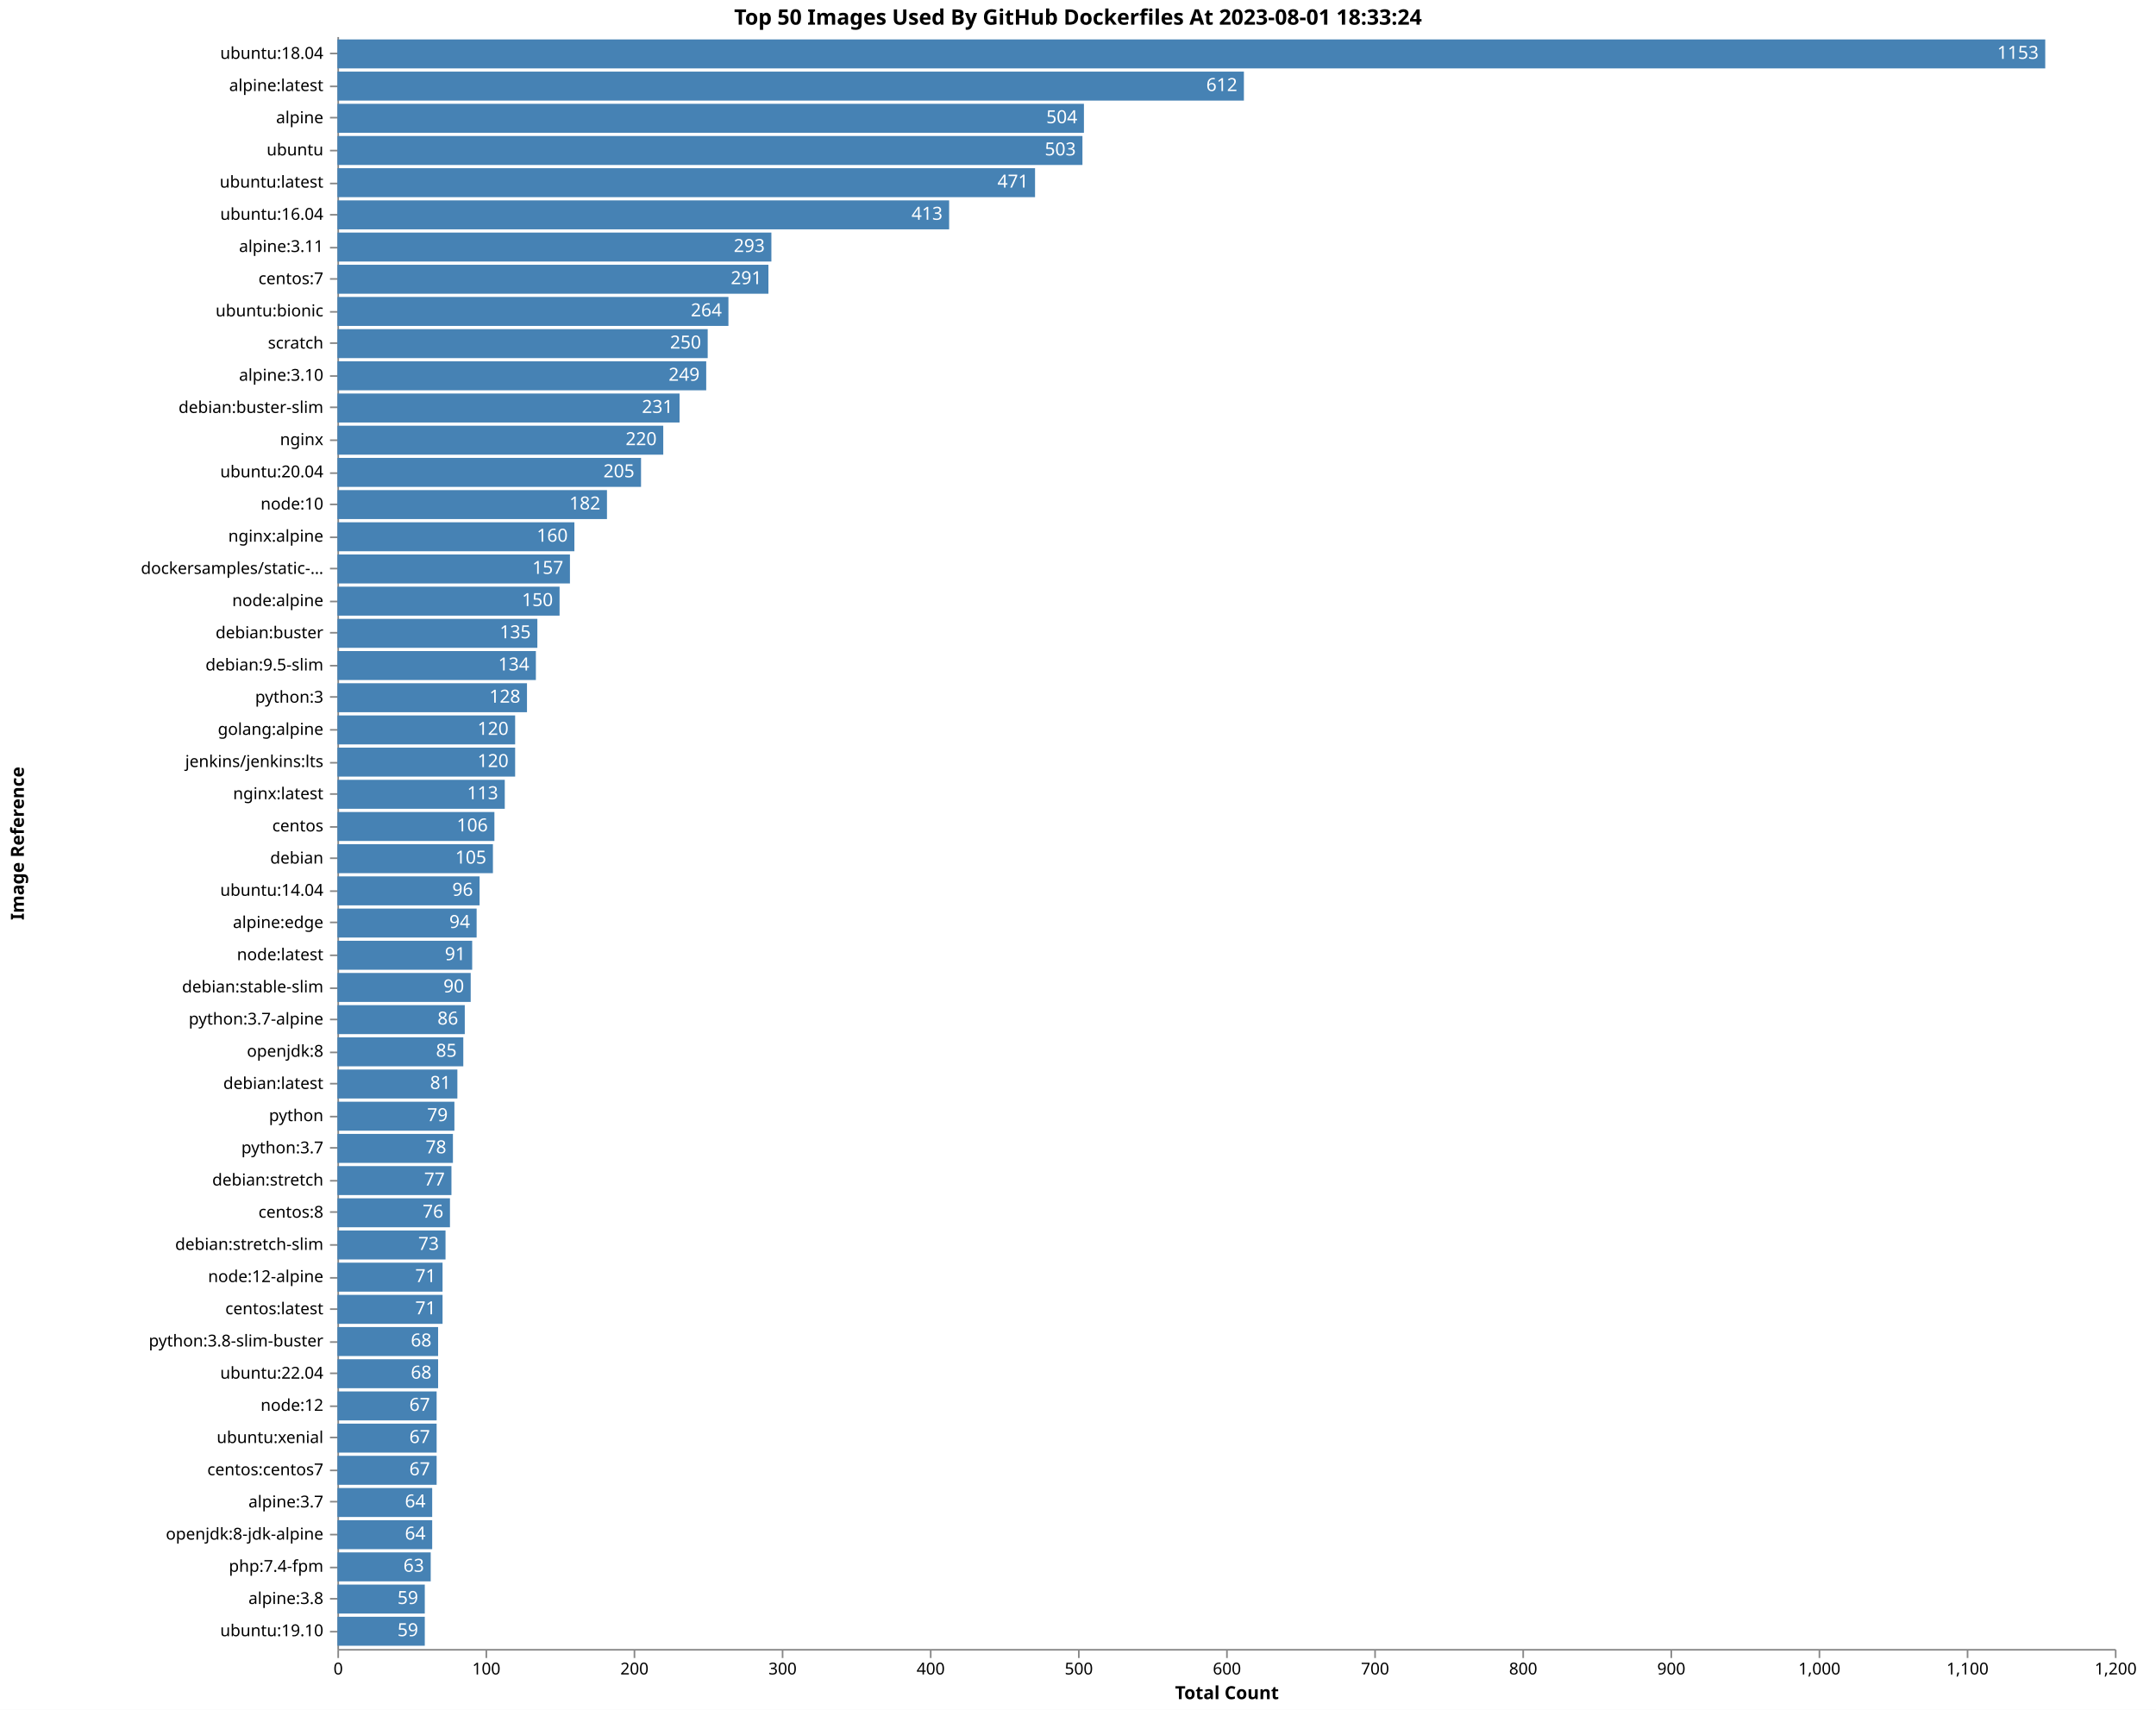
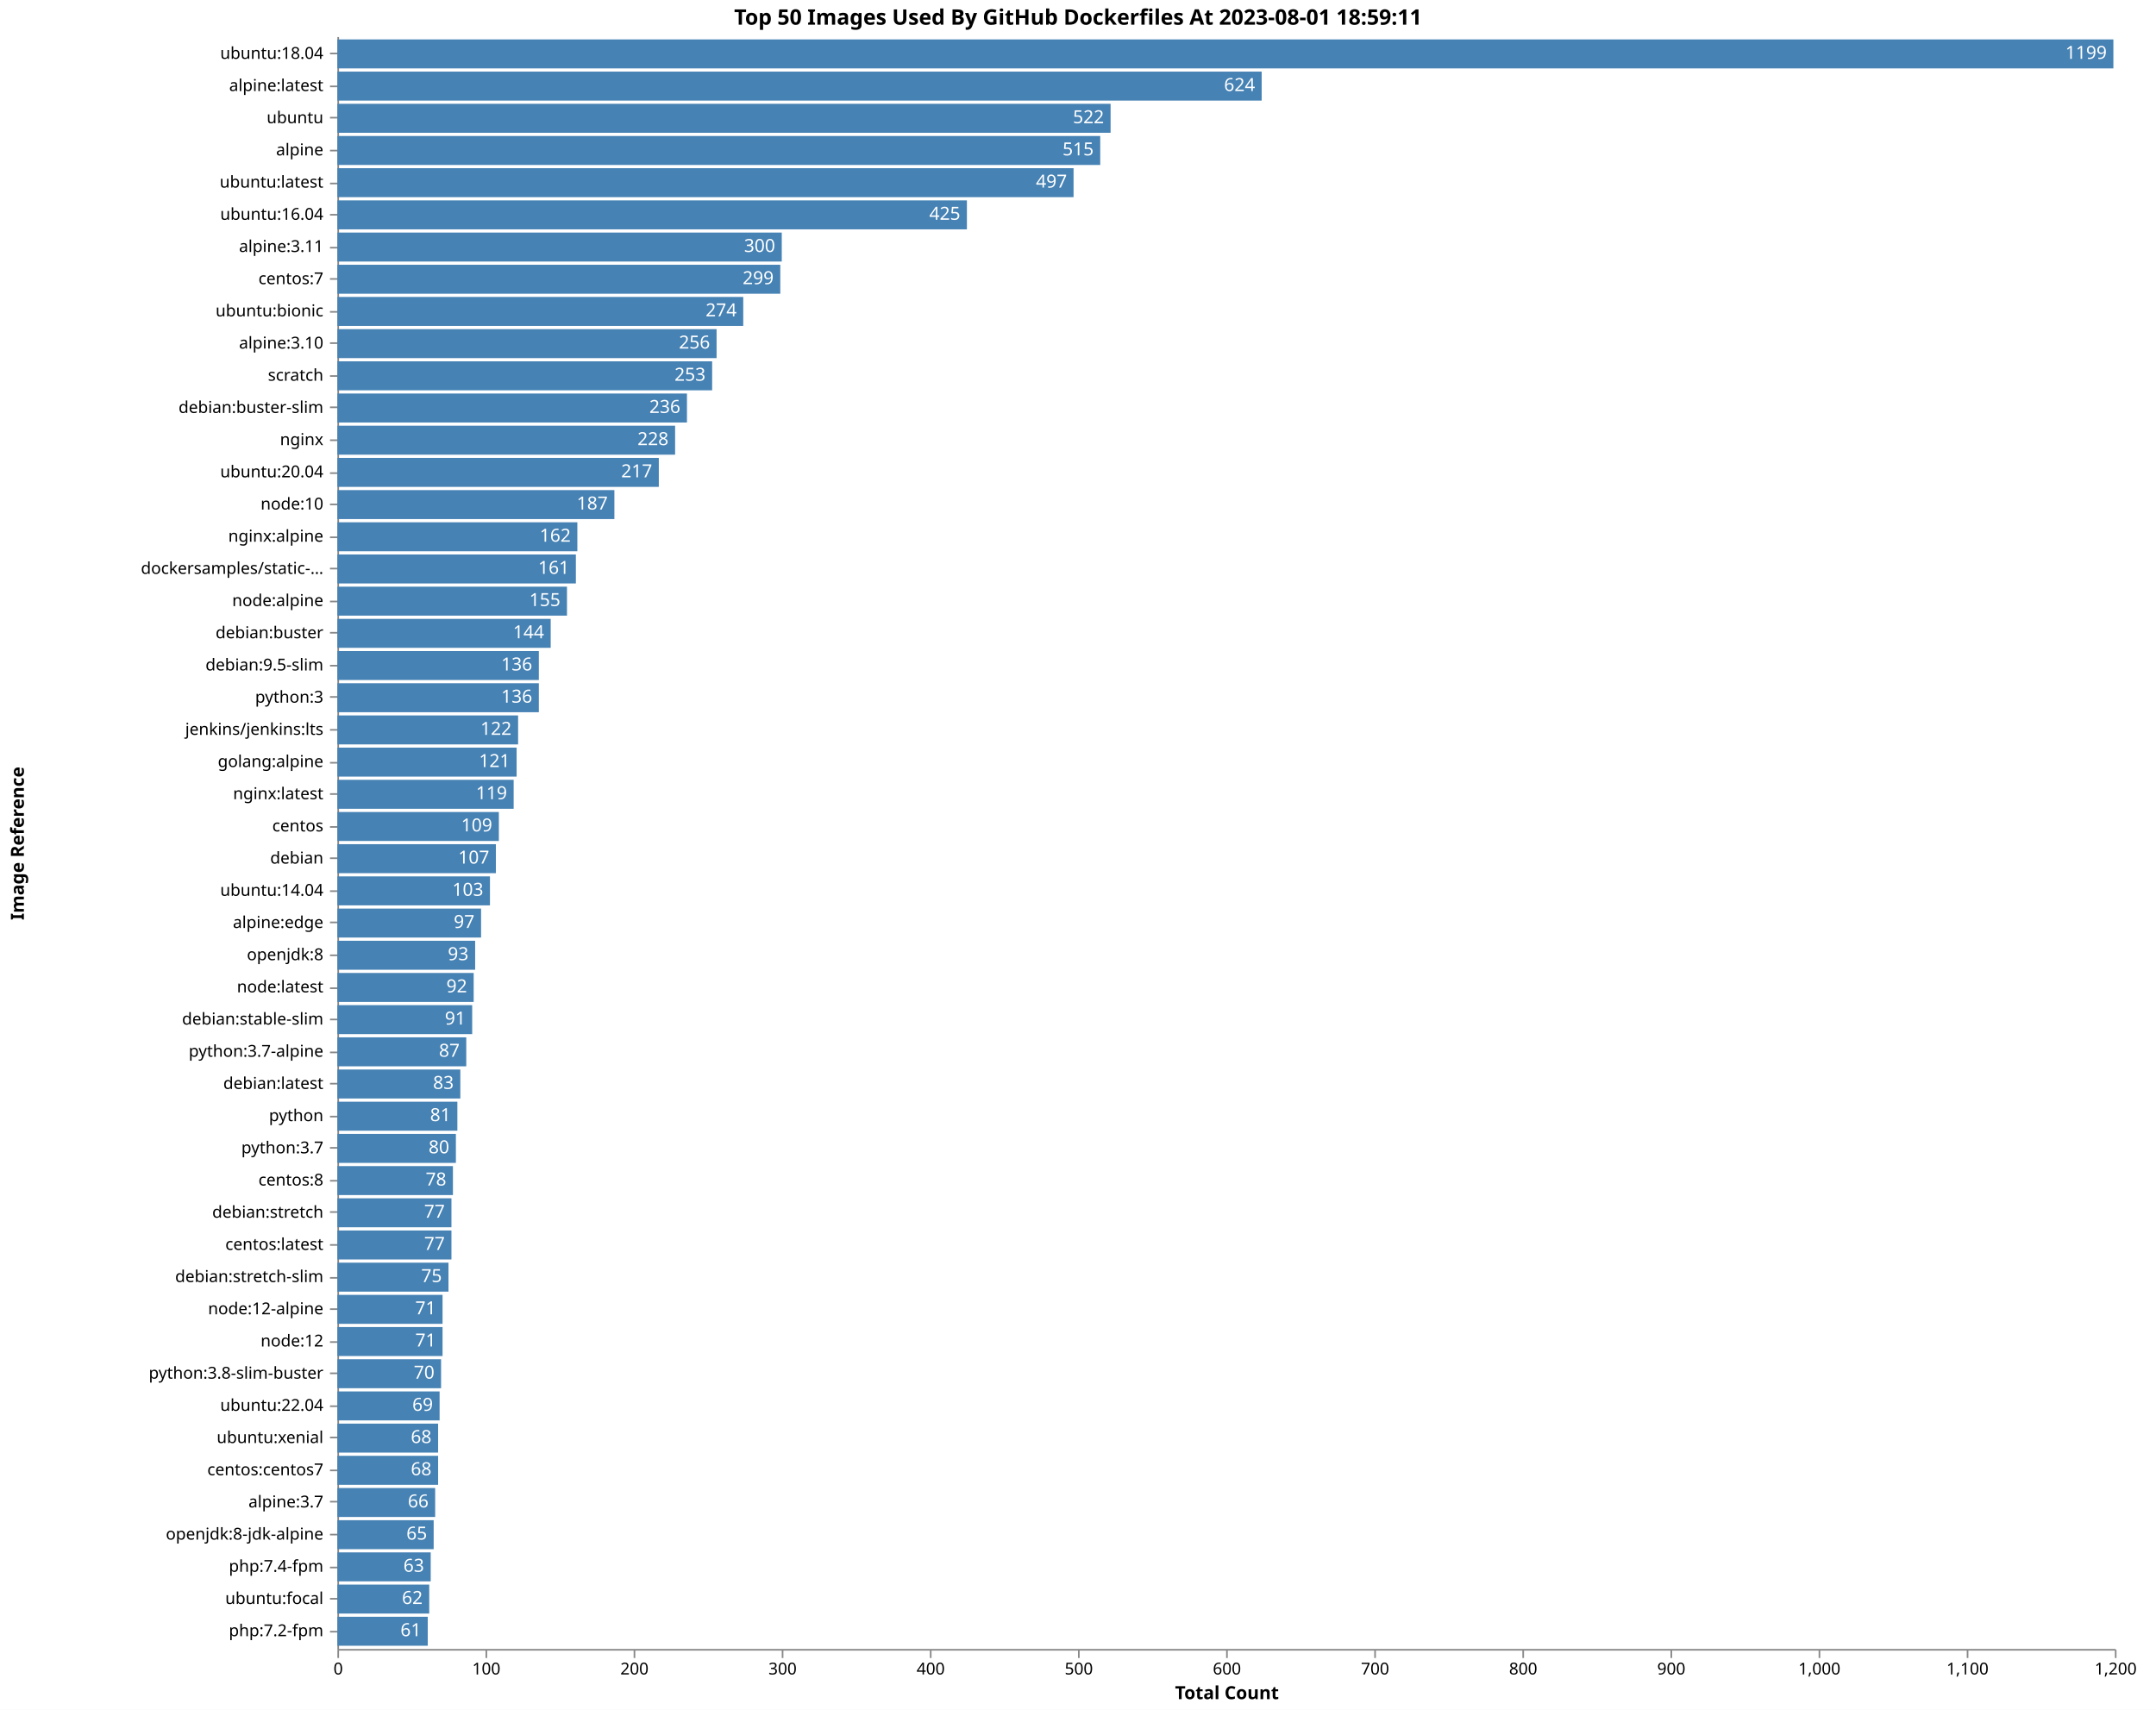
<svg xmlns="http://www.w3.org/2000/svg" version="1.1" class="marks" width="1310" height="1039" viewBox="0 0 1310 1039">
  <rect width="1310" height="1039" fill="white" />
  <g fill="none" stroke-miterlimit="10" transform="translate(205,22)">
    <g class="mark-group role-frame root" role="graphics-object" aria-roledescription="group mark container">
      <g transform="translate(0,0)">
        <path class="background" aria-hidden="true" d="M0,0h1080v980h-1080Z" />
        <g>
-           <g class="mark-group role-axis" role="graphics-symbol" aria-roledescription="axis" aria-label="Y-axis titled 'Image Reference' for a discrete scale with 50 values: ubuntu:18.04, alpine:latest, alpine, ubuntu, ubuntu:latest, ending with ubuntu:19.10">
+           <g class="mark-group role-axis" role="graphics-symbol" aria-roledescription="axis" aria-label="Y-axis titled 'Image Reference' for a discrete scale with 50 values: ubuntu:18.04, alpine:latest, ubuntu, alpine, ubuntu:latest, ending with php:7.2-fpm">
            <g transform="translate(0.5,0.5)">
              <path class="background" aria-hidden="true" d="M0,0h0v0h0Z" pointer-events="none" />
              <g>
                <g class="mark-rule role-axis-tick" pointer-events="none">
                  <line transform="translate(0,10)" x2="-5" y2="0" stroke="#888" stroke-width="1" opacity="1" />
                  <line transform="translate(0,30)" x2="-5" y2="0" stroke="#888" stroke-width="1" opacity="1" />
                  <line transform="translate(0,49)" x2="-5" y2="0" stroke="#888" stroke-width="1" opacity="1" />
                  <line transform="translate(0,69)" x2="-5" y2="0" stroke="#888" stroke-width="1" opacity="1" />
                  <line transform="translate(0,89)" x2="-5" y2="0" stroke="#888" stroke-width="1" opacity="1" />
                  <line transform="translate(0,108)" x2="-5" y2="0" stroke="#888" stroke-width="1" opacity="1" />
                  <line transform="translate(0,128)" x2="-5" y2="0" stroke="#888" stroke-width="1" opacity="1" />
                  <line transform="translate(0,147)" x2="-5" y2="0" stroke="#888" stroke-width="1" opacity="1" />
                  <line transform="translate(0,167)" x2="-5" y2="0" stroke="#888" stroke-width="1" opacity="1" />
                  <line transform="translate(0,186)" x2="-5" y2="0" stroke="#888" stroke-width="1" opacity="1" />
                  <line transform="translate(0,206)" x2="-5" y2="0" stroke="#888" stroke-width="1" opacity="1" />
                  <line transform="translate(0,225)" x2="-5" y2="0" stroke="#888" stroke-width="1" opacity="1" />
                  <line transform="translate(0,245)" x2="-5" y2="0" stroke="#888" stroke-width="1" opacity="1" />
                  <line transform="translate(0,265)" x2="-5" y2="0" stroke="#888" stroke-width="1" opacity="1" />
                  <line transform="translate(0,284)" x2="-5" y2="0" stroke="#888" stroke-width="1" opacity="1" />
                  <line transform="translate(0,304)" x2="-5" y2="0" stroke="#888" stroke-width="1" opacity="1" />
                  <line transform="translate(0,323)" x2="-5" y2="0" stroke="#888" stroke-width="1" opacity="1" />
                  <line transform="translate(0,343)" x2="-5" y2="0" stroke="#888" stroke-width="1" opacity="1" />
                  <line transform="translate(0,362)" x2="-5" y2="0" stroke="#888" stroke-width="1" opacity="1" />
                  <line transform="translate(0,382)" x2="-5" y2="0" stroke="#888" stroke-width="1" opacity="1" />
                  <line transform="translate(0,401)" x2="-5" y2="0" stroke="#888" stroke-width="1" opacity="1" />
                  <line transform="translate(0,421)" x2="-5" y2="0" stroke="#888" stroke-width="1" opacity="1" />
                  <line transform="translate(0,441)" x2="-5" y2="0" stroke="#888" stroke-width="1" opacity="1" />
                  <line transform="translate(0,460)" x2="-5" y2="0" stroke="#888" stroke-width="1" opacity="1" />
                  <line transform="translate(0,480)" x2="-5" y2="0" stroke="#888" stroke-width="1" opacity="1" />
                  <line transform="translate(0,499)" x2="-5" y2="0" stroke="#888" stroke-width="1" opacity="1" />
                  <line transform="translate(0,519)" x2="-5" y2="0" stroke="#888" stroke-width="1" opacity="1" />
                  <line transform="translate(0,538)" x2="-5" y2="0" stroke="#888" stroke-width="1" opacity="1" />
                  <line transform="translate(0,558)" x2="-5" y2="0" stroke="#888" stroke-width="1" opacity="1" />
                  <line transform="translate(0,578)" x2="-5" y2="0" stroke="#888" stroke-width="1" opacity="1" />
                  <line transform="translate(0,597)" x2="-5" y2="0" stroke="#888" stroke-width="1" opacity="1" />
                  <line transform="translate(0,617)" x2="-5" y2="0" stroke="#888" stroke-width="1" opacity="1" />
                  <line transform="translate(0,636)" x2="-5" y2="0" stroke="#888" stroke-width="1" opacity="1" />
                  <line transform="translate(0,656)" x2="-5" y2="0" stroke="#888" stroke-width="1" opacity="1" />
                  <line transform="translate(0,675)" x2="-5" y2="0" stroke="#888" stroke-width="1" opacity="1" />
                  <line transform="translate(0,695)" x2="-5" y2="0" stroke="#888" stroke-width="1" opacity="1" />
                  <line transform="translate(0,714)" x2="-5" y2="0" stroke="#888" stroke-width="1" opacity="1" />
                  <line transform="translate(0,734)" x2="-5" y2="0" stroke="#888" stroke-width="1" opacity="1" />
                  <line transform="translate(0,754)" x2="-5" y2="0" stroke="#888" stroke-width="1" opacity="1" />
                  <line transform="translate(0,773)" x2="-5" y2="0" stroke="#888" stroke-width="1" opacity="1" />
                  <line transform="translate(0,793)" x2="-5" y2="0" stroke="#888" stroke-width="1" opacity="1" />
                  <line transform="translate(0,812)" x2="-5" y2="0" stroke="#888" stroke-width="1" opacity="1" />
                  <line transform="translate(0,832)" x2="-5" y2="0" stroke="#888" stroke-width="1" opacity="1" />
                  <line transform="translate(0,851)" x2="-5" y2="0" stroke="#888" stroke-width="1" opacity="1" />
                  <line transform="translate(0,871)" x2="-5" y2="0" stroke="#888" stroke-width="1" opacity="1" />
                  <line transform="translate(0,890)" x2="-5" y2="0" stroke="#888" stroke-width="1" opacity="1" />
                  <line transform="translate(0,910)" x2="-5" y2="0" stroke="#888" stroke-width="1" opacity="1" />
                  <line transform="translate(0,930)" x2="-5" y2="0" stroke="#888" stroke-width="1" opacity="1" />
                  <line transform="translate(0,949)" x2="-5" y2="0" stroke="#888" stroke-width="1" opacity="1" />
                  <line transform="translate(0,969)" x2="-5" y2="0" stroke="#888" stroke-width="1" opacity="1" />
                </g>
                <g class="mark-text role-axis-label" pointer-events="none">
                  <text text-anchor="end" transform="translate(-9,13.25848)" font-family="sans-serif" font-size="10px" fill="#000" opacity="1">ubuntu:18.04</text>
                  <text text-anchor="end" transform="translate(-9,32.81936)" font-family="sans-serif" font-size="10px" fill="#000" opacity="1">alpine:latest</text>
-                   <text text-anchor="end" transform="translate(-9,52.38024)" font-family="sans-serif" font-size="10px" fill="#000" opacity="1">alpine</text>
-                   <text text-anchor="end" transform="translate(-9,71.94112)" font-family="sans-serif" font-size="10px" fill="#000" opacity="1">ubuntu</text>
+                   <text text-anchor="end" transform="translate(-9,52.38024)" font-family="sans-serif" font-size="10px" fill="#000" opacity="1">ubuntu</text>
+                   <text text-anchor="end" transform="translate(-9,71.94112)" font-family="sans-serif" font-size="10px" fill="#000" opacity="1">alpine</text>
                  <text text-anchor="end" transform="translate(-9,91.502)" font-family="sans-serif" font-size="10px" fill="#000" opacity="1">ubuntu:latest</text>
                  <text text-anchor="end" transform="translate(-9,111.0629)" font-family="sans-serif" font-size="10px" fill="#000" opacity="1">ubuntu:16.04</text>
                  <text text-anchor="end" transform="translate(-9,130.6238)" font-family="sans-serif" font-size="10px" fill="#000" opacity="1">alpine:3.11</text>
                  <text text-anchor="end" transform="translate(-9,150.1846)" font-family="sans-serif" font-size="10px" fill="#000" opacity="1">centos:7</text>
                  <text text-anchor="end" transform="translate(-9,169.7455)" font-family="sans-serif" font-size="10px" fill="#000" opacity="1">ubuntu:bionic</text>
-                   <text text-anchor="end" transform="translate(-9,189.3064)" font-family="sans-serif" font-size="10px" fill="#000" opacity="1">scratch</text>
-                   <text text-anchor="end" transform="translate(-9,208.8673)" font-family="sans-serif" font-size="10px" fill="#000" opacity="1">alpine:3.10</text>
+                   <text text-anchor="end" transform="translate(-9,189.3064)" font-family="sans-serif" font-size="10px" fill="#000" opacity="1">alpine:3.10</text>
+                   <text text-anchor="end" transform="translate(-9,208.8673)" font-family="sans-serif" font-size="10px" fill="#000" opacity="1">scratch</text>
                  <text text-anchor="end" transform="translate(-9,228.4281)" font-family="sans-serif" font-size="10px" fill="#000" opacity="1">debian:buster-slim</text>
                  <text text-anchor="end" transform="translate(-9,247.989)" font-family="sans-serif" font-size="10px" fill="#000" opacity="1">nginx</text>
                  <text text-anchor="end" transform="translate(-9,267.5499)" font-family="sans-serif" font-size="10px" fill="#000" opacity="1">ubuntu:20.04</text>
                  <text text-anchor="end" transform="translate(-9,287.1108)" font-family="sans-serif" font-size="10px" fill="#000" opacity="1">node:10</text>
                  <text text-anchor="end" transform="translate(-9,306.6717)" font-family="sans-serif" font-size="10px" fill="#000" opacity="1">nginx:alpine</text>
                  <text text-anchor="end" transform="translate(-9,326.2325)" font-family="sans-serif" font-size="10px" fill="#000" opacity="1">dockersamples/static-…</text>
                  <text text-anchor="end" transform="translate(-9,345.7934)" font-family="sans-serif" font-size="10px" fill="#000" opacity="1">node:alpine</text>
                  <text text-anchor="end" transform="translate(-9,365.3543)" font-family="sans-serif" font-size="10px" fill="#000" opacity="1">debian:buster</text>
                  <text text-anchor="end" transform="translate(-9,384.9152)" font-family="sans-serif" font-size="10px" fill="#000" opacity="1">debian:9.5-slim</text>
                  <text text-anchor="end" transform="translate(-9,404.476)" font-family="sans-serif" font-size="10px" fill="#000" opacity="1">python:3</text>
-                   <text text-anchor="end" transform="translate(-9,424.0369)" font-family="sans-serif" font-size="10px" fill="#000" opacity="1">golang:alpine</text>
-                   <text text-anchor="end" transform="translate(-9,443.5978)" font-family="sans-serif" font-size="10px" fill="#000" opacity="1">jenkins/jenkins:lts</text>
+                   <text text-anchor="end" transform="translate(-9,424.0369)" font-family="sans-serif" font-size="10px" fill="#000" opacity="1">jenkins/jenkins:lts</text>
+                   <text text-anchor="end" transform="translate(-9,443.5978)" font-family="sans-serif" font-size="10px" fill="#000" opacity="1">golang:alpine</text>
                  <text text-anchor="end" transform="translate(-9,463.1587)" font-family="sans-serif" font-size="10px" fill="#000" opacity="1">nginx:latest</text>
                  <text text-anchor="end" transform="translate(-9,482.7196)" font-family="sans-serif" font-size="10px" fill="#000" opacity="1">centos</text>
                  <text text-anchor="end" transform="translate(-9,502.2804)" font-family="sans-serif" font-size="10px" fill="#000" opacity="1">debian</text>
                  <text text-anchor="end" transform="translate(-9,521.8413)" font-family="sans-serif" font-size="10px" fill="#000" opacity="1">ubuntu:14.04</text>
                  <text text-anchor="end" transform="translate(-9,541.4022)" font-family="sans-serif" font-size="10px" fill="#000" opacity="1">alpine:edge</text>
-                   <text text-anchor="end" transform="translate(-9,560.9631)" font-family="sans-serif" font-size="10px" fill="#000" opacity="1">node:latest</text>
-                   <text text-anchor="end" transform="translate(-9,580.524)" font-family="sans-serif" font-size="10px" fill="#000" opacity="1">debian:stable-slim</text>
-                   <text text-anchor="end" transform="translate(-9,600.0848)" font-family="sans-serif" font-size="10px" fill="#000" opacity="1">python:3.7-alpine</text>
-                   <text text-anchor="end" transform="translate(-9,619.6457)" font-family="sans-serif" font-size="10px" fill="#000" opacity="1">openjdk:8</text>
+                   <text text-anchor="end" transform="translate(-9,560.9631)" font-family="sans-serif" font-size="10px" fill="#000" opacity="1">openjdk:8</text>
+                   <text text-anchor="end" transform="translate(-9,580.524)" font-family="sans-serif" font-size="10px" fill="#000" opacity="1">node:latest</text>
+                   <text text-anchor="end" transform="translate(-9,600.0848)" font-family="sans-serif" font-size="10px" fill="#000" opacity="1">debian:stable-slim</text>
+                   <text text-anchor="end" transform="translate(-9,619.6457)" font-family="sans-serif" font-size="10px" fill="#000" opacity="1">python:3.7-alpine</text>
                  <text text-anchor="end" transform="translate(-9,639.2066)" font-family="sans-serif" font-size="10px" fill="#000" opacity="1">debian:latest</text>
                  <text text-anchor="end" transform="translate(-9,658.7675)" font-family="sans-serif" font-size="10px" fill="#000" opacity="1">python</text>
                  <text text-anchor="end" transform="translate(-9,678.3283)" font-family="sans-serif" font-size="10px" fill="#000" opacity="1">python:3.7</text>
-                   <text text-anchor="end" transform="translate(-9,697.8892)" font-family="sans-serif" font-size="10px" fill="#000" opacity="1">debian:stretch</text>
-                   <text text-anchor="end" transform="translate(-9,717.4501)" font-family="sans-serif" font-size="10px" fill="#000" opacity="1">centos:8</text>
-                   <text text-anchor="end" transform="translate(-9,737.011)" font-family="sans-serif" font-size="10px" fill="#000" opacity="1">debian:stretch-slim</text>
-                   <text text-anchor="end" transform="translate(-9,756.5719)" font-family="sans-serif" font-size="10px" fill="#000" opacity="1">node:12-alpine</text>
-                   <text text-anchor="end" transform="translate(-9,776.1327)" font-family="sans-serif" font-size="10px" fill="#000" opacity="1">centos:latest</text>
-                   <text text-anchor="end" transform="translate(-9,795.6936)" font-family="sans-serif" font-size="10px" fill="#000" opacity="1">python:3.8-slim-buster</text>
-                   <text text-anchor="end" transform="translate(-9,815.2545)" font-family="sans-serif" font-size="10px" fill="#000" opacity="1">ubuntu:22.04</text>
-                   <text text-anchor="end" transform="translate(-9,834.8154)" font-family="sans-serif" font-size="10px" fill="#000" opacity="1">node:12</text>
+                   <text text-anchor="end" transform="translate(-9,697.8892)" font-family="sans-serif" font-size="10px" fill="#000" opacity="1">centos:8</text>
+                   <text text-anchor="end" transform="translate(-9,717.4501)" font-family="sans-serif" font-size="10px" fill="#000" opacity="1">debian:stretch</text>
+                   <text text-anchor="end" transform="translate(-9,737.011)" font-family="sans-serif" font-size="10px" fill="#000" opacity="1">centos:latest</text>
+                   <text text-anchor="end" transform="translate(-9,756.5719)" font-family="sans-serif" font-size="10px" fill="#000" opacity="1">debian:stretch-slim</text>
+                   <text text-anchor="end" transform="translate(-9,776.1327)" font-family="sans-serif" font-size="10px" fill="#000" opacity="1">node:12-alpine</text>
+                   <text text-anchor="end" transform="translate(-9,795.6936)" font-family="sans-serif" font-size="10px" fill="#000" opacity="1">node:12</text>
+                   <text text-anchor="end" transform="translate(-9,815.2545)" font-family="sans-serif" font-size="10px" fill="#000" opacity="1">python:3.8-slim-buster</text>
+                   <text text-anchor="end" transform="translate(-9,834.8154)" font-family="sans-serif" font-size="10px" fill="#000" opacity="1">ubuntu:22.04</text>
                  <text text-anchor="end" transform="translate(-9,854.3762)" font-family="sans-serif" font-size="10px" fill="#000" opacity="1">ubuntu:xenial</text>
                  <text text-anchor="end" transform="translate(-9,873.9371)" font-family="sans-serif" font-size="10px" fill="#000" opacity="1">centos:centos7</text>
                  <text text-anchor="end" transform="translate(-9,893.498)" font-family="sans-serif" font-size="10px" fill="#000" opacity="1">alpine:3.7</text>
                  <text text-anchor="end" transform="translate(-9,913.0589)" font-family="sans-serif" font-size="10px" fill="#000" opacity="1">openjdk:8-jdk-alpine</text>
                  <text text-anchor="end" transform="translate(-9,932.6198)" font-family="sans-serif" font-size="10px" fill="#000" opacity="1">php:7.4-fpm</text>
-                   <text text-anchor="end" transform="translate(-9,952.1806)" font-family="sans-serif" font-size="10px" fill="#000" opacity="1">alpine:3.8</text>
-                   <text text-anchor="end" transform="translate(-9,971.7415)" font-family="sans-serif" font-size="10px" fill="#000" opacity="1">ubuntu:19.10</text>
+                   <text text-anchor="end" transform="translate(-9,952.1806)" font-family="sans-serif" font-size="10px" fill="#000" opacity="1">ubuntu:focal</text>
+                   <text text-anchor="end" transform="translate(-9,971.7415)" font-family="sans-serif" font-size="10px" fill="#000" opacity="1">php:7.2-fpm</text>
                </g>
                <g class="mark-rule role-axis-domain" pointer-events="none">
                  <line transform="translate(0,0)" x2="0" y2="980" stroke="#888" stroke-width="1" opacity="1" />
                </g>
                <g class="mark-text role-axis-title" pointer-events="none">
                  <text text-anchor="middle" transform="translate(-189,490) rotate(-90) translate(0,-2)" font-family="sans-serif" font-size="11px" font-weight="bold" fill="#000" opacity="1">Image Reference</text>
                </g>
              </g>
              <path class="foreground" aria-hidden="true" d="" pointer-events="none" display="none" />
            </g>
          </g>
          <g class="mark-group role-axis" role="graphics-symbol" aria-roledescription="axis" aria-label="X-axis titled 'Total Count' for a linear scale with values from 0 to 1,200">
            <g transform="translate(0.5,980.5)">
              <path class="background" aria-hidden="true" d="M0,0h0v0h0Z" pointer-events="none" />
              <g>
                <g class="mark-rule role-axis-tick" pointer-events="none">
                  <line transform="translate(0,0)" x2="0" y2="5" stroke="#888" stroke-width="1" opacity="1" />
                  <line transform="translate(90,0)" x2="0" y2="5" stroke="#888" stroke-width="1" opacity="1" />
                  <line transform="translate(180,0)" x2="0" y2="5" stroke="#888" stroke-width="1" opacity="1" />
                  <line transform="translate(270,0)" x2="0" y2="5" stroke="#888" stroke-width="1" opacity="1" />
                  <line transform="translate(360,0)" x2="0" y2="5" stroke="#888" stroke-width="1" opacity="1" />
                  <line transform="translate(450,0)" x2="0" y2="5" stroke="#888" stroke-width="1" opacity="1" />
                  <line transform="translate(540,0)" x2="0" y2="5" stroke="#888" stroke-width="1" opacity="1" />
                  <line transform="translate(630,0)" x2="0" y2="5" stroke="#888" stroke-width="1" opacity="1" />
                  <line transform="translate(720,0)" x2="0" y2="5" stroke="#888" stroke-width="1" opacity="1" />
                  <line transform="translate(810,0)" x2="0" y2="5" stroke="#888" stroke-width="1" opacity="1" />
                  <line transform="translate(900,0)" x2="0" y2="5" stroke="#888" stroke-width="1" opacity="1" />
                  <line transform="translate(990,0)" x2="0" y2="5" stroke="#888" stroke-width="1" opacity="1" />
                  <line transform="translate(1080,0)" x2="0" y2="5" stroke="#888" stroke-width="1" opacity="1" />
                </g>
                <g class="mark-text role-axis-label" pointer-events="none">
                  <text text-anchor="middle" transform="translate(0,15)" font-family="sans-serif" font-size="10px" fill="#000" opacity="1">0</text>
                  <text text-anchor="middle" transform="translate(90,15)" font-family="sans-serif" font-size="10px" fill="#000" opacity="1">100</text>
                  <text text-anchor="middle" transform="translate(180,15)" font-family="sans-serif" font-size="10px" fill="#000" opacity="1">200</text>
                  <text text-anchor="middle" transform="translate(270,15)" font-family="sans-serif" font-size="10px" fill="#000" opacity="1">300</text>
                  <text text-anchor="middle" transform="translate(360,15)" font-family="sans-serif" font-size="10px" fill="#000" opacity="1">400</text>
                  <text text-anchor="middle" transform="translate(450,15)" font-family="sans-serif" font-size="10px" fill="#000" opacity="1">500</text>
                  <text text-anchor="middle" transform="translate(540,15)" font-family="sans-serif" font-size="10px" fill="#000" opacity="1">600</text>
                  <text text-anchor="middle" transform="translate(630,15)" font-family="sans-serif" font-size="10px" fill="#000" opacity="1">700</text>
                  <text text-anchor="middle" transform="translate(720,15)" font-family="sans-serif" font-size="10px" fill="#000" opacity="1">800</text>
                  <text text-anchor="middle" transform="translate(810,15)" font-family="sans-serif" font-size="10px" fill="#000" opacity="1">900</text>
                  <text text-anchor="middle" transform="translate(900,15)" font-family="sans-serif" font-size="10px" fill="#000" opacity="1">1,000</text>
                  <text text-anchor="middle" transform="translate(990,15)" font-family="sans-serif" font-size="10px" fill="#000" opacity="1">1,100</text>
                  <text text-anchor="middle" transform="translate(1080,15)" font-family="sans-serif" font-size="10px" fill="#000" opacity="1">1,200</text>
                </g>
                <g class="mark-rule role-axis-domain" pointer-events="none">
                  <line transform="translate(0,0)" x2="1080" y2="0" stroke="#888" stroke-width="1" opacity="1" />
                </g>
                <g class="mark-text role-axis-title" pointer-events="none">
                  <text text-anchor="middle" transform="translate(540,30)" font-family="sans-serif" font-size="11px" font-weight="bold" fill="#000" opacity="1">Total Count</text>
                </g>
              </g>
              <path class="foreground" aria-hidden="true" d="" pointer-events="none" display="none" />
            </g>
          </g>
          <g class="mark-rect role-mark" role="graphics-symbol" aria-roledescription="rect mark container">
-             <path d="M0,1.956h1037.7v17.605h-1037.7Z" fill="steelblue" />
-             <path d="M0,21.517h550.8v17.605h-550.8Z" fill="steelblue" />
-             <path d="M0,41.078h453.6v17.605h-453.6Z" fill="steelblue" />
-             <path d="M0,60.639h452.7v17.605h-452.7Z" fill="steelblue" />
-             <path d="M0,80.2h423.9v17.605h-423.9Z" fill="steelblue" />
-             <path d="M0,99.76h371.7v17.605h-371.7Z" fill="steelblue" />
-             <path d="M0,119.321h263.7v17.605h-263.7Z" fill="steelblue" />
-             <path d="M0,138.882h261.9v17.605h-261.9Z" fill="steelblue" />
-             <path d="M0,158.443h237.6v17.605h-237.6Z" fill="steelblue" />
-             <path d="M0,178.004h225v17.605h-225Z" fill="steelblue" />
-             <path d="M0,197.565h224.1v17.605h-224.1Z" fill="steelblue" />
-             <path d="M0,217.126h207.9v17.605h-207.9Z" fill="steelblue" />
-             <path d="M0,236.687h198v17.605h-198Z" fill="steelblue" />
-             <path d="M0,256.248h184.5v17.605h-184.5Z" fill="steelblue" />
-             <path d="M0,275.808h163.8v17.605h-163.8Z" fill="steelblue" />
-             <path d="M0,295.369h144v17.605h-144Z" fill="steelblue" />
-             <path d="M0,314.93h141.3v17.605h-141.3Z" fill="steelblue" />
-             <path d="M0,334.491h135v17.605h-135Z" fill="steelblue" />
-             <path d="M0,354.052h121.5v17.605h-121.5Z" fill="steelblue" />
-             <path d="M0,373.613h120.6v17.605h-120.6Z" fill="steelblue" />
-             <path d="M0,393.174h115.2v17.605h-115.2Z" fill="steelblue" />
-             <path d="M0,412.735h108v17.605h-108Z" fill="steelblue" />
-             <path d="M0,432.295h108v17.605h-108Z" fill="steelblue" />
-             <path d="M0,451.856h101.7v17.605h-101.7Z" fill="steelblue" />
-             <path d="M0,471.417h95.4v17.605h-95.4Z" fill="steelblue" />
-             <path d="M0,490.978h94.5v17.605h-94.5Z" fill="steelblue" />
-             <path d="M0,510.539h86.4v17.605h-86.4Z" fill="steelblue" />
-             <path d="M0,530.1h84.6v17.605h-84.6Z" fill="steelblue" />
-             <path d="M0,549.661h81.9v17.605h-81.9Z" fill="steelblue" />
-             <path d="M0,569.222h81v17.605h-81Z" fill="steelblue" />
-             <path d="M0,588.782h77.4v17.605h-77.4Z" fill="steelblue" />
-             <path d="M0,608.343h76.5v17.605h-76.5Z" fill="steelblue" />
-             <path d="M0,627.904h72.9v17.605h-72.9Z" fill="steelblue" />
-             <path d="M0,647.465h71.1v17.605h-71.1Z" fill="steelblue" />
-             <path d="M0,667.026h70.2v17.605h-70.2Z" fill="steelblue" />
-             <path d="M0,686.587h69.3v17.605h-69.3Z" fill="steelblue" />
-             <path d="M0,706.148h68.4v17.605h-68.4Z" fill="steelblue" />
-             <path d="M0,725.709h65.7v17.605h-65.7Z" fill="steelblue" />
-             <path d="M0,745.269h63.9v17.605h-63.9Z" fill="steelblue" />
+             <path d="M0,1.956h1079.1v17.605h-1079.1Z" fill="steelblue" />
+             <path d="M0,21.517h561.6v17.605h-561.6Z" fill="steelblue" />
+             <path d="M0,41.078h469.8v17.605h-469.8Z" fill="steelblue" />
+             <path d="M0,60.639h463.5v17.605h-463.5Z" fill="steelblue" />
+             <path d="M0,80.2h447.3v17.605h-447.3Z" fill="steelblue" />
+             <path d="M0,99.76h382.5v17.605h-382.5Z" fill="steelblue" />
+             <path d="M0,119.321h270v17.605h-270Z" fill="steelblue" />
+             <path d="M0,138.882h269.1v17.605h-269.1Z" fill="steelblue" />
+             <path d="M0,158.443h246.6v17.605h-246.6Z" fill="steelblue" />
+             <path d="M0,178.004h230.4v17.605h-230.4Z" fill="steelblue" />
+             <path d="M0,197.565h227.7v17.605h-227.7Z" fill="steelblue" />
+             <path d="M0,217.126h212.4v17.605h-212.4Z" fill="steelblue" />
+             <path d="M0,236.687h205.2v17.605h-205.2Z" fill="steelblue" />
+             <path d="M0,256.248h195.3v17.605h-195.3Z" fill="steelblue" />
+             <path d="M0,275.808h168.3v17.605h-168.3Z" fill="steelblue" />
+             <path d="M0,295.369h145.8v17.605h-145.8Z" fill="steelblue" />
+             <path d="M0,314.93h144.9v17.605h-144.9Z" fill="steelblue" />
+             <path d="M0,334.491h139.5v17.605h-139.5Z" fill="steelblue" />
+             <path d="M0,354.052h129.6v17.605h-129.6Z" fill="steelblue" />
+             <path d="M0,373.613h122.4v17.605h-122.4Z" fill="steelblue" />
+             <path d="M0,393.174h122.4v17.605h-122.4Z" fill="steelblue" />
+             <path d="M0,412.735h109.8v17.605h-109.8Z" fill="steelblue" />
+             <path d="M0,432.295h108.9v17.605h-108.9Z" fill="steelblue" />
+             <path d="M0,451.856h107.1v17.605h-107.1Z" fill="steelblue" />
+             <path d="M0,471.417h98.1v17.605h-98.1Z" fill="steelblue" />
+             <path d="M0,490.978h96.3v17.605h-96.3Z" fill="steelblue" />
+             <path d="M0,510.539h92.7v17.605h-92.7Z" fill="steelblue" />
+             <path d="M0,530.1h87.3v17.605h-87.3Z" fill="steelblue" />
+             <path d="M0,549.661h83.7v17.605h-83.7Z" fill="steelblue" />
+             <path d="M0,569.222h82.8v17.605h-82.8Z" fill="steelblue" />
+             <path d="M0,588.782h81.9v17.605h-81.9Z" fill="steelblue" />
+             <path d="M0,608.343h78.3v17.605h-78.3Z" fill="steelblue" />
+             <path d="M0,627.904h74.7v17.605h-74.7Z" fill="steelblue" />
+             <path d="M0,647.465h72.9v17.605h-72.9Z" fill="steelblue" />
+             <path d="M0,667.026h72v17.605h-72Z" fill="steelblue" />
+             <path d="M0,686.587h70.2v17.605h-70.2Z" fill="steelblue" />
+             <path d="M0,706.148h69.3v17.605h-69.3Z" fill="steelblue" />
+             <path d="M0,725.709h69.3v17.605h-69.3Z" fill="steelblue" />
+             <path d="M0,745.269h67.5v17.605h-67.5Z" fill="steelblue" />
            <path d="M0,764.83h63.9v17.605h-63.9Z" fill="steelblue" />
-             <path d="M0,784.391h61.2v17.605h-61.2Z" fill="steelblue" />
-             <path d="M0,803.952h61.2v17.605h-61.2Z" fill="steelblue" />
-             <path d="M0,823.513h60.3v17.605h-60.3Z" fill="steelblue" />
-             <path d="M0,843.074h60.3v17.605h-60.3Z" fill="steelblue" />
-             <path d="M0,862.635h60.3v17.605h-60.3Z" fill="steelblue" />
-             <path d="M0,882.196h57.6v17.605h-57.6Z" fill="steelblue" />
-             <path d="M0,901.756h57.6v17.605h-57.6Z" fill="steelblue" />
+             <path d="M0,784.391h63.9v17.605h-63.9Z" fill="steelblue" />
+             <path d="M0,803.952h63v17.605h-63Z" fill="steelblue" />
+             <path d="M0,823.513h62.1v17.605h-62.1Z" fill="steelblue" />
+             <path d="M0,843.074h61.2v17.605h-61.2Z" fill="steelblue" />
+             <path d="M0,862.635h61.2v17.605h-61.2Z" fill="steelblue" />
+             <path d="M0,882.196h59.4v17.605h-59.4Z" fill="steelblue" />
+             <path d="M0,901.756h58.5v17.605h-58.5Z" fill="steelblue" />
            <path d="M0,921.317h56.7v17.605h-56.7Z" fill="steelblue" />
-             <path d="M0,940.878h53.1v17.605h-53.1Z" fill="steelblue" />
-             <path d="M0,960.439h53.1v17.605h-53.1Z" fill="steelblue" />
+             <path d="M0,940.878h55.8v17.605h-55.8Z" fill="steelblue" />
+             <path d="M0,960.439h54.9v17.605h-54.9Z" fill="steelblue" />
          </g>
          <g class="mark-text role-mark" role="graphics-object" aria-roledescription="text mark container">
-             <text text-anchor="end" transform="translate(1033.7,13.75848)" font-family="sans-serif" font-size="11px" fill="white">1153</text>
-             <text text-anchor="end" transform="translate(546.8,33.31936)" font-family="sans-serif" font-size="11px" fill="white">612</text>
-             <text text-anchor="end" transform="translate(449.6,52.88024)" font-family="sans-serif" font-size="11px" fill="white">504</text>
-             <text text-anchor="end" transform="translate(448.7,72.44112)" font-family="sans-serif" font-size="11px" fill="white">503</text>
-             <text text-anchor="end" transform="translate(419.9,92.002)" font-family="sans-serif" font-size="11px" fill="white">471</text>
-             <text text-anchor="end" transform="translate(367.7,111.5629)" font-family="sans-serif" font-size="11px" fill="white">413</text>
-             <text text-anchor="end" transform="translate(259.7,131.1238)" font-family="sans-serif" font-size="11px" fill="white">293</text>
-             <text text-anchor="end" transform="translate(257.9,150.6846)" font-family="sans-serif" font-size="11px" fill="white">291</text>
-             <text text-anchor="end" transform="translate(233.6,170.2455)" font-family="sans-serif" font-size="11px" fill="white">264</text>
-             <text text-anchor="end" transform="translate(221,189.8064)" font-family="sans-serif" font-size="11px" fill="white">250</text>
-             <text text-anchor="end" transform="translate(220.1,209.3673)" font-family="sans-serif" font-size="11px" fill="white">249</text>
-             <text text-anchor="end" transform="translate(203.9,228.9281)" font-family="sans-serif" font-size="11px" fill="white">231</text>
-             <text text-anchor="end" transform="translate(194,248.489)" font-family="sans-serif" font-size="11px" fill="white">220</text>
-             <text text-anchor="end" transform="translate(180.5,268.0499)" font-family="sans-serif" font-size="11px" fill="white">205</text>
-             <text text-anchor="end" transform="translate(159.8,287.6108)" font-family="sans-serif" font-size="11px" fill="white">182</text>
-             <text text-anchor="end" transform="translate(140,307.1717)" font-family="sans-serif" font-size="11px" fill="white">160</text>
-             <text text-anchor="end" transform="translate(137.3,326.7325)" font-family="sans-serif" font-size="11px" fill="white">157</text>
-             <text text-anchor="end" transform="translate(131,346.2934)" font-family="sans-serif" font-size="11px" fill="white">150</text>
-             <text text-anchor="end" transform="translate(117.5,365.8543)" font-family="sans-serif" font-size="11px" fill="white">135</text>
-             <text text-anchor="end" transform="translate(116.6,385.4152)" font-family="sans-serif" font-size="11px" fill="white">134</text>
-             <text text-anchor="end" transform="translate(111.2,404.976)" font-family="sans-serif" font-size="11px" fill="white">128</text>
-             <text text-anchor="end" transform="translate(104,424.5369)" font-family="sans-serif" font-size="11px" fill="white">120</text>
-             <text text-anchor="end" transform="translate(104,444.0978)" font-family="sans-serif" font-size="11px" fill="white">120</text>
-             <text text-anchor="end" transform="translate(97.7,463.6587)" font-family="sans-serif" font-size="11px" fill="white">113</text>
-             <text text-anchor="end" transform="translate(91.4,483.2196)" font-family="sans-serif" font-size="11px" fill="white">106</text>
-             <text text-anchor="end" transform="translate(90.5,502.7804)" font-family="sans-serif" font-size="11px" fill="white">105</text>
-             <text text-anchor="end" transform="translate(82.4,522.3413)" font-family="sans-serif" font-size="11px" fill="white">96</text>
-             <text text-anchor="end" transform="translate(80.6,541.9022)" font-family="sans-serif" font-size="11px" fill="white">94</text>
-             <text text-anchor="end" transform="translate(77.9,561.4631)" font-family="sans-serif" font-size="11px" fill="white">91</text>
-             <text text-anchor="end" transform="translate(77,581.024)" font-family="sans-serif" font-size="11px" fill="white">90</text>
-             <text text-anchor="end" transform="translate(73.4,600.5848)" font-family="sans-serif" font-size="11px" fill="white">86</text>
-             <text text-anchor="end" transform="translate(72.5,620.1457)" font-family="sans-serif" font-size="11px" fill="white">85</text>
-             <text text-anchor="end" transform="translate(68.9,639.7066)" font-family="sans-serif" font-size="11px" fill="white">81</text>
-             <text text-anchor="end" transform="translate(67.1,659.2675)" font-family="sans-serif" font-size="11px" fill="white">79</text>
-             <text text-anchor="end" transform="translate(66.2,678.8283)" font-family="sans-serif" font-size="11px" fill="white">78</text>
-             <text text-anchor="end" transform="translate(65.3,698.3892)" font-family="sans-serif" font-size="11px" fill="white">77</text>
-             <text text-anchor="end" transform="translate(64.4,717.9501)" font-family="sans-serif" font-size="11px" fill="white">76</text>
-             <text text-anchor="end" transform="translate(61.7,737.511)" font-family="sans-serif" font-size="11px" fill="white">73</text>
-             <text text-anchor="end" transform="translate(59.9,757.0719)" font-family="sans-serif" font-size="11px" fill="white">71</text>
+             <text text-anchor="end" transform="translate(1075.1,13.75848)" font-family="sans-serif" font-size="11px" fill="white">1199</text>
+             <text text-anchor="end" transform="translate(557.6,33.31936)" font-family="sans-serif" font-size="11px" fill="white">624</text>
+             <text text-anchor="end" transform="translate(465.8,52.88024)" font-family="sans-serif" font-size="11px" fill="white">522</text>
+             <text text-anchor="end" transform="translate(459.5,72.44112)" font-family="sans-serif" font-size="11px" fill="white">515</text>
+             <text text-anchor="end" transform="translate(443.3,92.002)" font-family="sans-serif" font-size="11px" fill="white">497</text>
+             <text text-anchor="end" transform="translate(378.5,111.5629)" font-family="sans-serif" font-size="11px" fill="white">425</text>
+             <text text-anchor="end" transform="translate(266,131.1238)" font-family="sans-serif" font-size="11px" fill="white">300</text>
+             <text text-anchor="end" transform="translate(265.1,150.6846)" font-family="sans-serif" font-size="11px" fill="white">299</text>
+             <text text-anchor="end" transform="translate(242.6,170.2455)" font-family="sans-serif" font-size="11px" fill="white">274</text>
+             <text text-anchor="end" transform="translate(226.4,189.8064)" font-family="sans-serif" font-size="11px" fill="white">256</text>
+             <text text-anchor="end" transform="translate(223.7,209.3673)" font-family="sans-serif" font-size="11px" fill="white">253</text>
+             <text text-anchor="end" transform="translate(208.4,228.9281)" font-family="sans-serif" font-size="11px" fill="white">236</text>
+             <text text-anchor="end" transform="translate(201.2,248.489)" font-family="sans-serif" font-size="11px" fill="white">228</text>
+             <text text-anchor="end" transform="translate(191.3,268.0499)" font-family="sans-serif" font-size="11px" fill="white">217</text>
+             <text text-anchor="end" transform="translate(164.3,287.6108)" font-family="sans-serif" font-size="11px" fill="white">187</text>
+             <text text-anchor="end" transform="translate(141.8,307.1717)" font-family="sans-serif" font-size="11px" fill="white">162</text>
+             <text text-anchor="end" transform="translate(140.9,326.7325)" font-family="sans-serif" font-size="11px" fill="white">161</text>
+             <text text-anchor="end" transform="translate(135.5,346.2934)" font-family="sans-serif" font-size="11px" fill="white">155</text>
+             <text text-anchor="end" transform="translate(125.6,365.8543)" font-family="sans-serif" font-size="11px" fill="white">144</text>
+             <text text-anchor="end" transform="translate(118.4,385.4152)" font-family="sans-serif" font-size="11px" fill="white">136</text>
+             <text text-anchor="end" transform="translate(118.4,404.976)" font-family="sans-serif" font-size="11px" fill="white">136</text>
+             <text text-anchor="end" transform="translate(105.8,424.5369)" font-family="sans-serif" font-size="11px" fill="white">122</text>
+             <text text-anchor="end" transform="translate(104.9,444.0978)" font-family="sans-serif" font-size="11px" fill="white">121</text>
+             <text text-anchor="end" transform="translate(103.1,463.6587)" font-family="sans-serif" font-size="11px" fill="white">119</text>
+             <text text-anchor="end" transform="translate(94.1,483.2196)" font-family="sans-serif" font-size="11px" fill="white">109</text>
+             <text text-anchor="end" transform="translate(92.3,502.7804)" font-family="sans-serif" font-size="11px" fill="white">107</text>
+             <text text-anchor="end" transform="translate(88.7,522.3413)" font-family="sans-serif" font-size="11px" fill="white">103</text>
+             <text text-anchor="end" transform="translate(83.3,541.9022)" font-family="sans-serif" font-size="11px" fill="white">97</text>
+             <text text-anchor="end" transform="translate(79.7,561.4631)" font-family="sans-serif" font-size="11px" fill="white">93</text>
+             <text text-anchor="end" transform="translate(78.8,581.024)" font-family="sans-serif" font-size="11px" fill="white">92</text>
+             <text text-anchor="end" transform="translate(77.9,600.5848)" font-family="sans-serif" font-size="11px" fill="white">91</text>
+             <text text-anchor="end" transform="translate(74.3,620.1457)" font-family="sans-serif" font-size="11px" fill="white">87</text>
+             <text text-anchor="end" transform="translate(70.7,639.7066)" font-family="sans-serif" font-size="11px" fill="white">83</text>
+             <text text-anchor="end" transform="translate(68.9,659.2675)" font-family="sans-serif" font-size="11px" fill="white">81</text>
+             <text text-anchor="end" transform="translate(68,678.8283)" font-family="sans-serif" font-size="11px" fill="white">80</text>
+             <text text-anchor="end" transform="translate(66.2,698.3892)" font-family="sans-serif" font-size="11px" fill="white">78</text>
+             <text text-anchor="end" transform="translate(65.3,717.9501)" font-family="sans-serif" font-size="11px" fill="white">77</text>
+             <text text-anchor="end" transform="translate(65.3,737.511)" font-family="sans-serif" font-size="11px" fill="white">77</text>
+             <text text-anchor="end" transform="translate(63.5,757.0719)" font-family="sans-serif" font-size="11px" fill="white">75</text>
            <text text-anchor="end" transform="translate(59.9,776.6327)" font-family="sans-serif" font-size="11px" fill="white">71</text>
-             <text text-anchor="end" transform="translate(57.2,796.1936)" font-family="sans-serif" font-size="11px" fill="white">68</text>
-             <text text-anchor="end" transform="translate(57.2,815.7545)" font-family="sans-serif" font-size="11px" fill="white">68</text>
-             <text text-anchor="end" transform="translate(56.3,835.3154)" font-family="sans-serif" font-size="11px" fill="white">67</text>
-             <text text-anchor="end" transform="translate(56.3,854.8762)" font-family="sans-serif" font-size="11px" fill="white">67</text>
-             <text text-anchor="end" transform="translate(56.3,874.4371)" font-family="sans-serif" font-size="11px" fill="white">67</text>
-             <text text-anchor="end" transform="translate(53.6,893.998)" font-family="sans-serif" font-size="11px" fill="white">64</text>
-             <text text-anchor="end" transform="translate(53.6,913.5589)" font-family="sans-serif" font-size="11px" fill="white">64</text>
+             <text text-anchor="end" transform="translate(59.9,796.1936)" font-family="sans-serif" font-size="11px" fill="white">71</text>
+             <text text-anchor="end" transform="translate(59,815.7545)" font-family="sans-serif" font-size="11px" fill="white">70</text>
+             <text text-anchor="end" transform="translate(58.1,835.3154)" font-family="sans-serif" font-size="11px" fill="white">69</text>
+             <text text-anchor="end" transform="translate(57.2,854.8762)" font-family="sans-serif" font-size="11px" fill="white">68</text>
+             <text text-anchor="end" transform="translate(57.2,874.4371)" font-family="sans-serif" font-size="11px" fill="white">68</text>
+             <text text-anchor="end" transform="translate(55.4,893.998)" font-family="sans-serif" font-size="11px" fill="white">66</text>
+             <text text-anchor="end" transform="translate(54.5,913.5589)" font-family="sans-serif" font-size="11px" fill="white">65</text>
            <text text-anchor="end" transform="translate(52.7,933.1198)" font-family="sans-serif" font-size="11px" fill="white">63</text>
-             <text text-anchor="end" transform="translate(49.1,952.6806)" font-family="sans-serif" font-size="11px" fill="white">59</text>
-             <text text-anchor="end" transform="translate(49.1,972.2415)" font-family="sans-serif" font-size="11px" fill="white">59</text>
+             <text text-anchor="end" transform="translate(51.8,952.6806)" font-family="sans-serif" font-size="11px" fill="white">62</text>
+             <text text-anchor="end" transform="translate(50.9,972.2415)" font-family="sans-serif" font-size="11px" fill="white">61</text>
          </g>
          <g class="mark-group role-title">
            <g transform="translate(450,-17)">
              <path class="background" aria-hidden="true" d="M0,0h0v0h0Z" pointer-events="none" />
              <g>
-                 <g class="mark-text role-title-text" role="graphics-symbol" aria-roledescription="title" aria-label="Title text 'Top 50 Images Used By GitHub Dockerfiles At 2023-08-01 18:33:24'" pointer-events="none">
-                   <text text-anchor="middle" transform="translate(0,10)" font-family="sans-serif" font-size="13px" font-weight="bold" fill="#000" opacity="1">Top 50 Images Used By GitHub Dockerfiles At 2023-08-01 18:33:24</text>
+                 <g class="mark-text role-title-text" role="graphics-symbol" aria-roledescription="title" aria-label="Title text 'Top 50 Images Used By GitHub Dockerfiles At 2023-08-01 18:59:11'" pointer-events="none">
+                   <text text-anchor="middle" transform="translate(0,10)" font-family="sans-serif" font-size="13px" font-weight="bold" fill="#000" opacity="1">Top 50 Images Used By GitHub Dockerfiles At 2023-08-01 18:59:11</text>
                </g>
              </g>
              <path class="foreground" aria-hidden="true" d="" pointer-events="none" display="none" />
            </g>
          </g>
        </g>
        <path class="foreground" aria-hidden="true" d="" display="none" />
      </g>
    </g>
  </g>
</svg>
